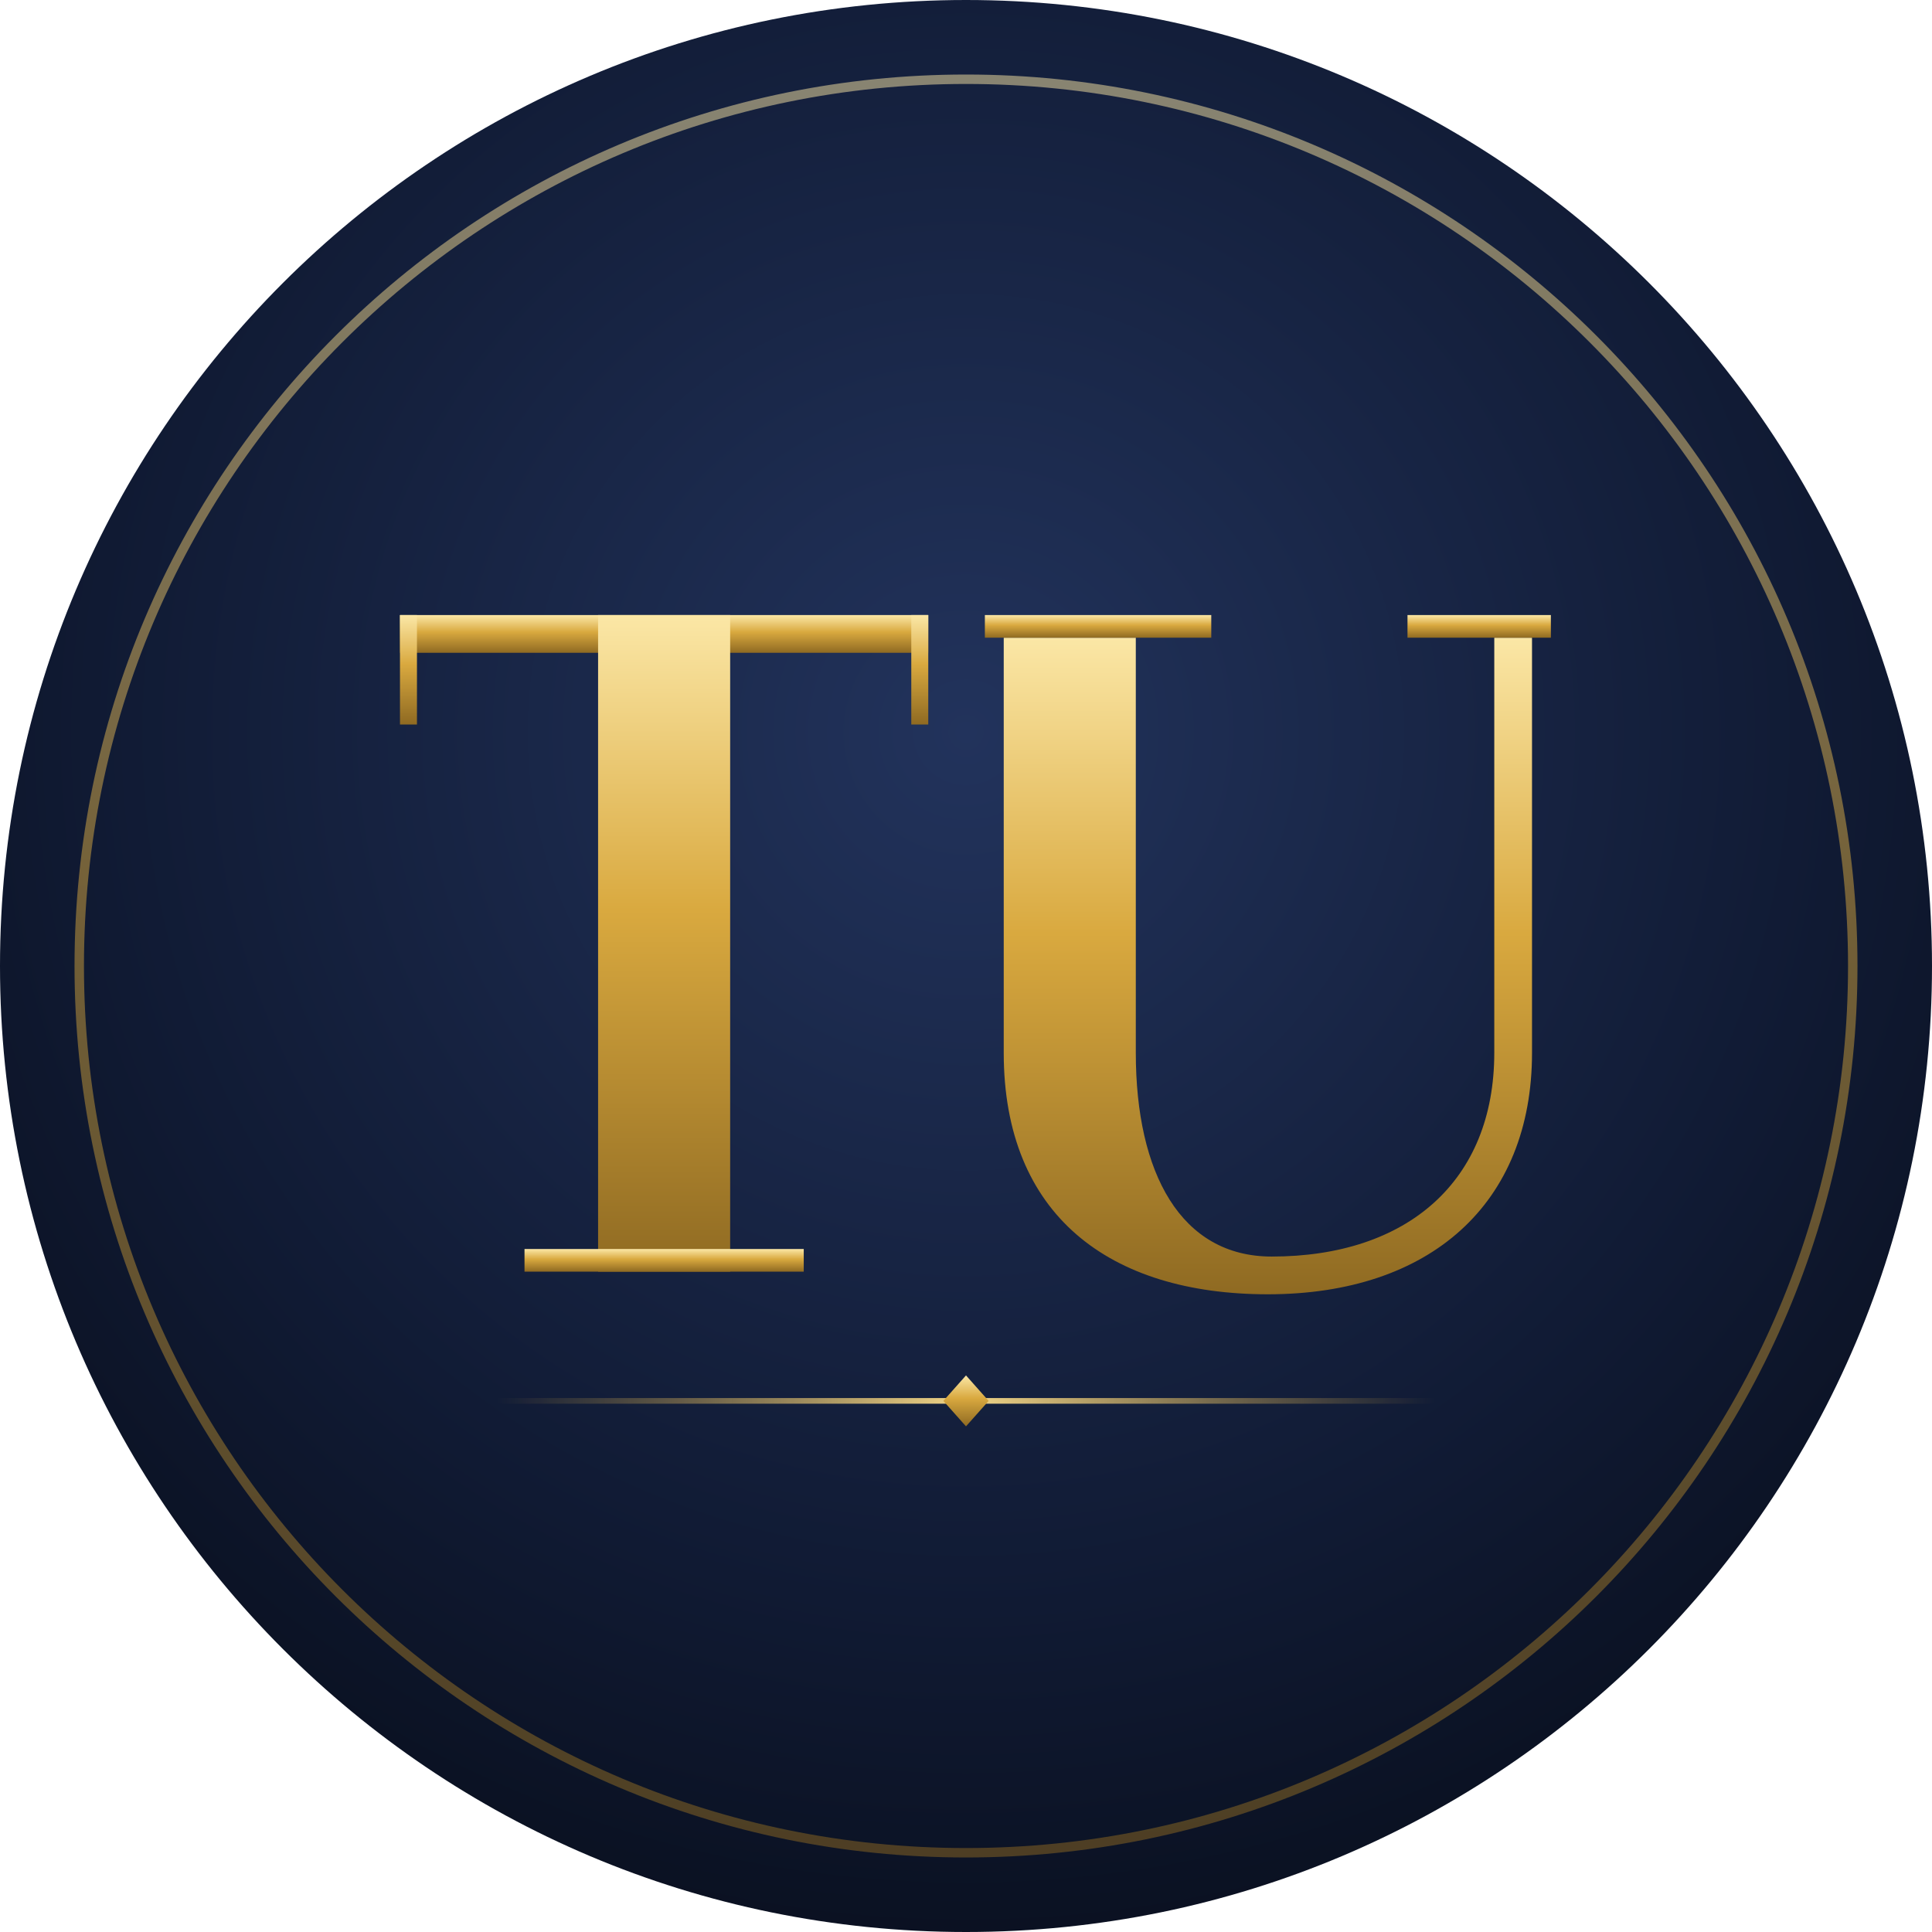
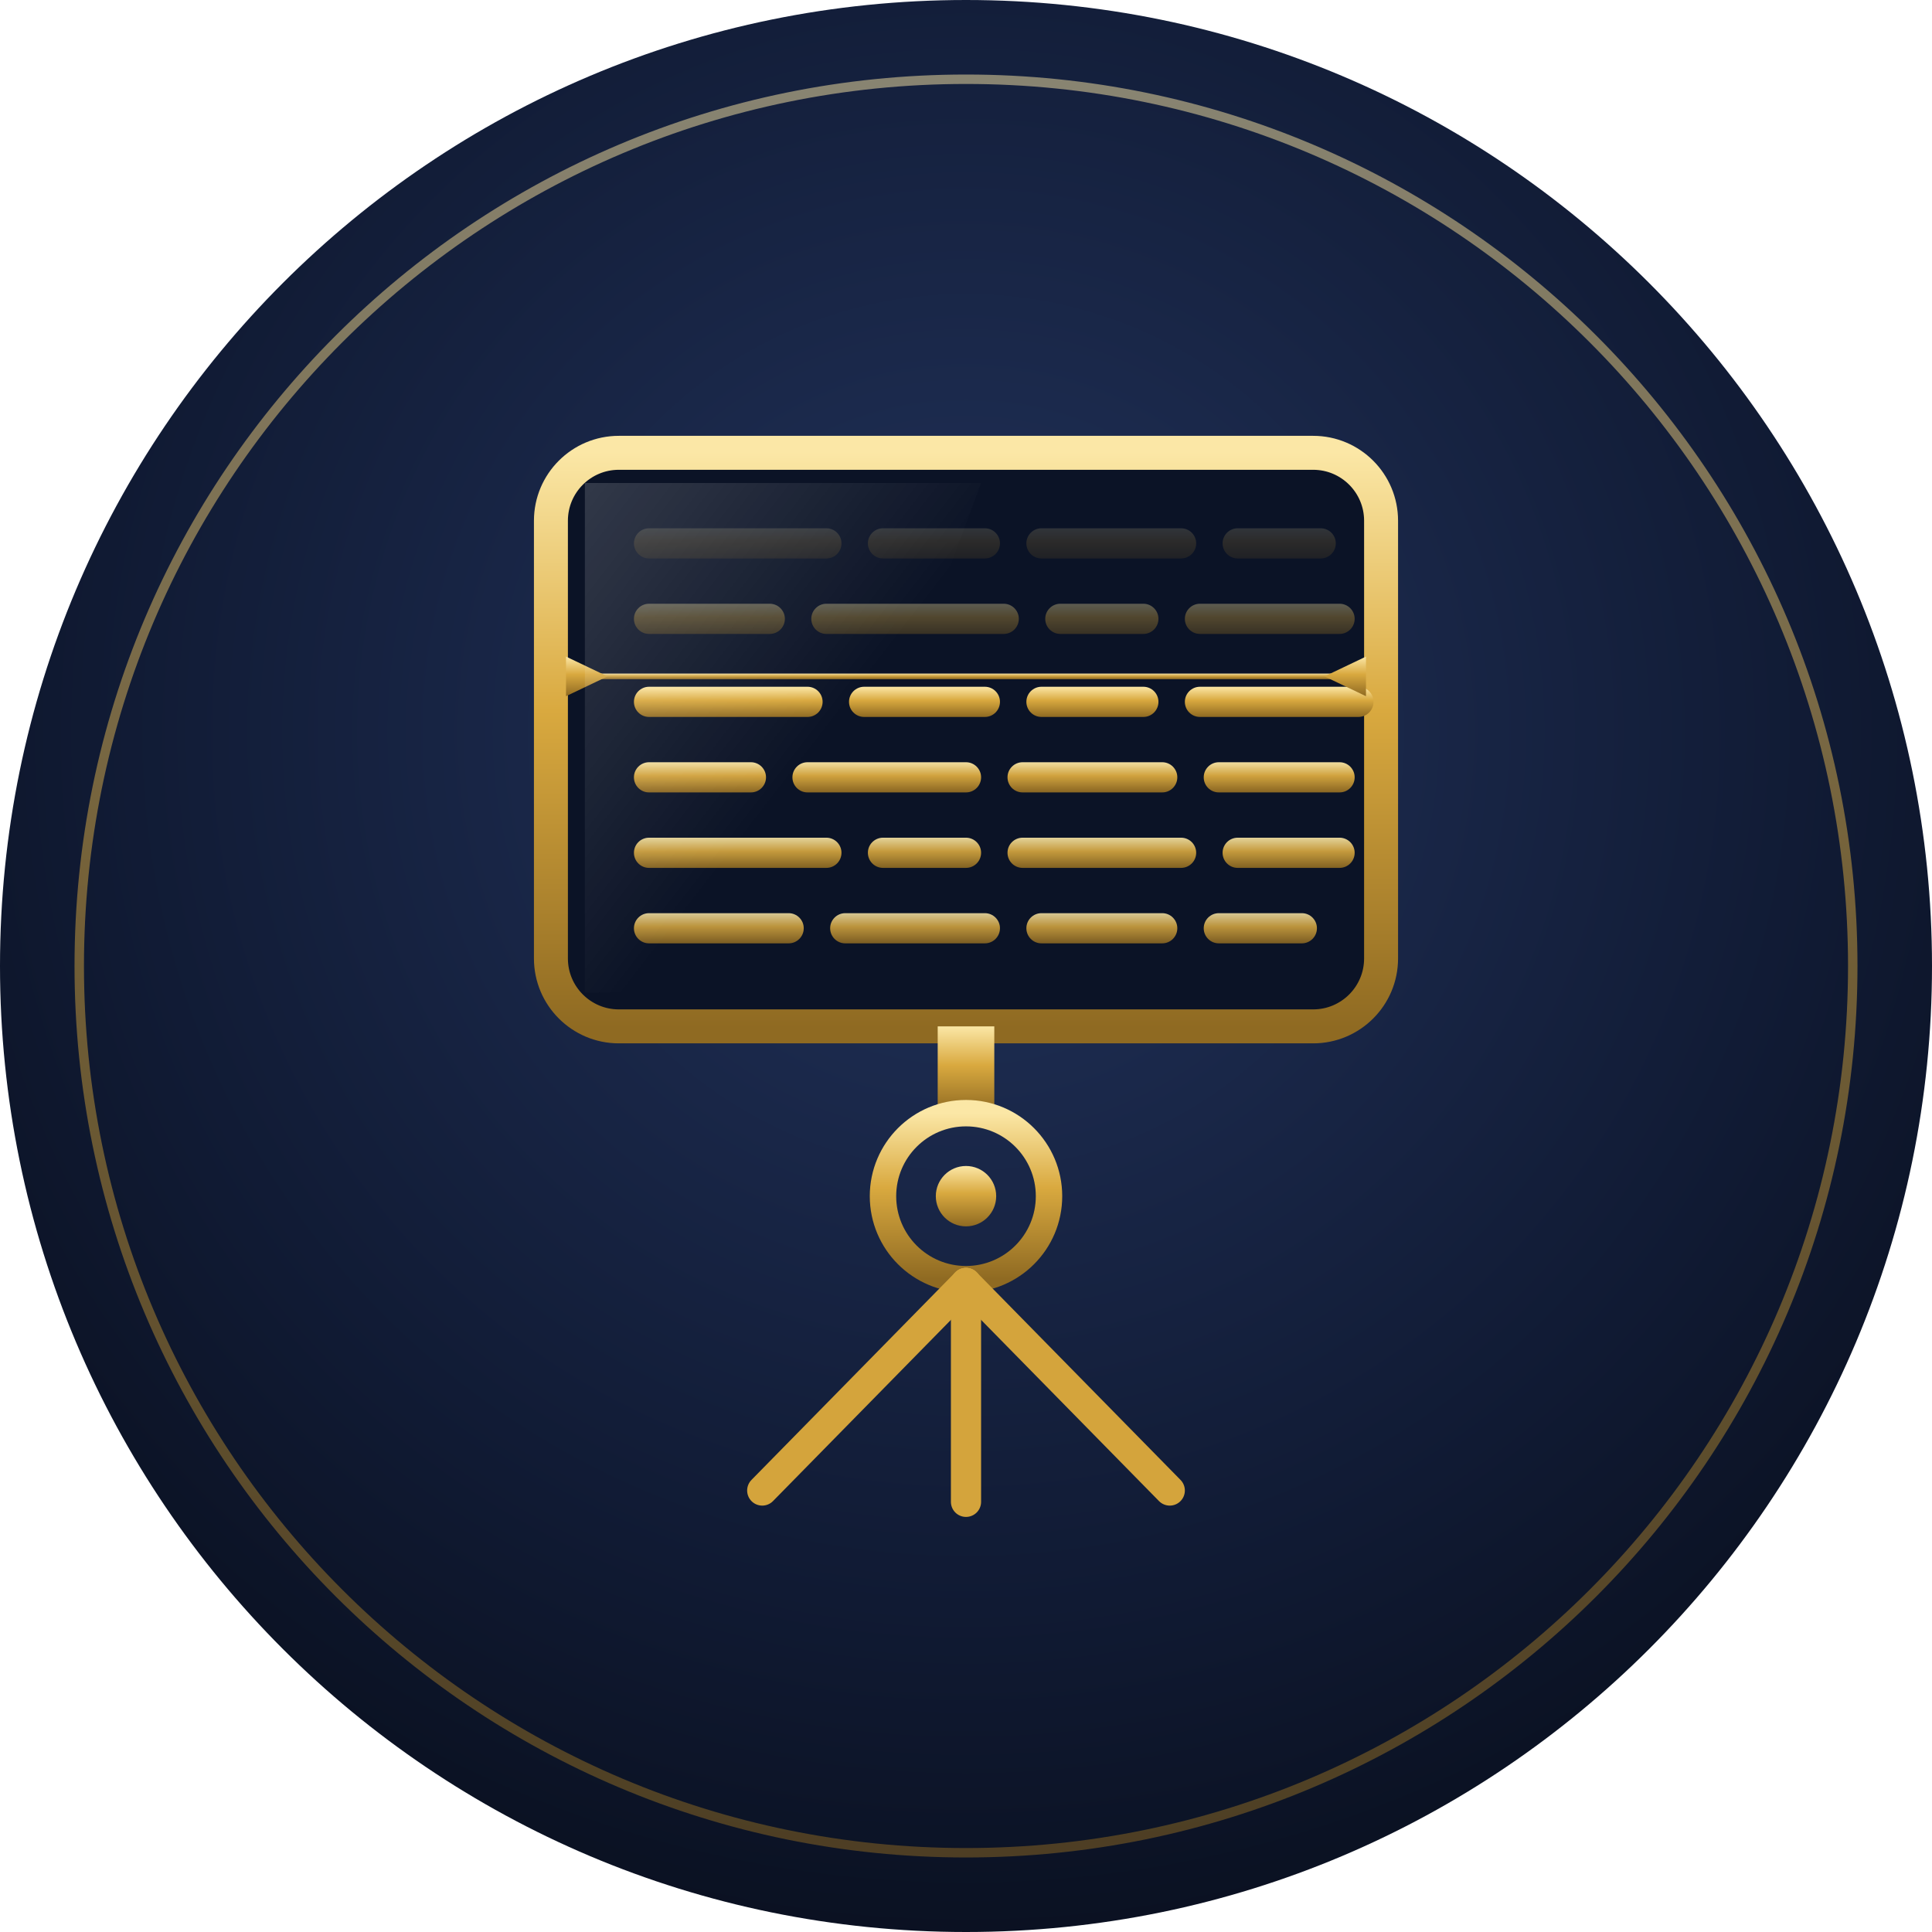
<svg xmlns="http://www.w3.org/2000/svg" viewBox="0 0 1024 1024">
  <defs>
    <linearGradient id="g" x1="0" y1="0" x2="0" y2="1">
      <stop offset="0" stop-color="#fbe7a6" />
      <stop offset=".45" stop-color="#d9a93f" />
      <stop offset="1" stop-color="#8f6a22" />
    </linearGradient>
    <radialGradient id="bg" cx="50%" cy="38%" r="75%">
      <stop offset="0" stop-color="#22335c" />
      <stop offset=".6" stop-color="#101a33" />
      <stop offset="1" stop-color="#060a14" />
    </radialGradient>
    <linearGradient id="gl" x1="0" y1="0" x2="1" y2="0">
      <stop offset="0" stop-color="#d9a93f" stop-opacity="0" />
      <stop offset=".5" stop-color="#f3d78a" />
      <stop offset="1" stop-color="#d9a93f" stop-opacity="0" />
    </linearGradient>
+     <linearGradient id="gl2" x1="0" y1="0" x2="1" y2="1">
+       <stop offset="0" stop-color="#ffffff" stop-opacity=".16" />
+       <stop offset=".55" stop-color="#ffffff" stop-opacity="0" />
+     </linearGradient>
  </defs>
  <clipPath id="c">
    <circle cx="512" cy="512" r="512" />
  </clipPath>
  <g clip-path="url(#c)">
    <rect width="1024" height="1024" fill="url(#bg)" />
    <circle cx="512" cy="512" r="470" fill="none" stroke="url(#g)" stroke-width="5" opacity=".5" />
-     <g fill="url(#g)">
-       <g transform="translate(212,326)">
-         <rect x="0" y="0" width="280" height="20" />
-         <rect x="0" y="0" width="9" height="58" />
-         <rect x="271" y="0" width="9" height="58" />
-         <rect x="105" y="0" width="70" height="348" />
-         <rect x="66" y="336" width="148" height="12" />
+     <g transform="translate(0,-22)">
+       <g fill="url(#g)">
+         <rect x="292" y="262" width="440" height="304" rx="36" fill="#0b1326" stroke="url(#g)" stroke-width="18" />
+         <rect x="336" y="302" width="110" height="16" rx="8" opacity="0.16" />
+         <rect x="460" y="302" width="70" height="16" rx="8" opacity="0.16" />
+         <rect x="544" y="302" width="90" height="16" rx="8" opacity="0.16" />
+         <rect x="648" y="302" width="60" height="16" rx="8" opacity="0.16" />
+         <rect x="336" y="342" width="80" height="16" rx="8" opacity="0.34" />
+         <rect x="430" y="342" width="110" height="16" rx="8" opacity="0.34" />
+         <rect x="554" y="342" width="60" height="16" rx="8" opacity="0.34" />
+         <rect x="628" y="342" width="90" height="16" rx="8" opacity="0.34" />
+         <rect x="336" y="386" width="100" height="16" rx="8" opacity="1" />
+         <rect x="450" y="386" width="80" height="16" rx="8" opacity="1" />
+         <rect x="544" y="386" width="70" height="16" rx="8" opacity="1" />
+         <rect x="628" y="386" width="100" height="16" rx="8" opacity="1" />
+         <rect x="336" y="426" width="70" height="16" rx="8" opacity="0.95" />
+         <rect x="420" y="426" width="100" height="16" rx="8" opacity="0.95" />
+         <rect x="534" y="426" width="90" height="16" rx="8" opacity="0.95" />
+         <rect x="638" y="426" width="80" height="16" rx="8" opacity="0.95" />
+         <rect x="336" y="466" width="110" height="16" rx="8" opacity="0.9" />
+         <rect x="460" y="466" width="60" height="16" rx="8" opacity="0.9" />
+         <rect x="534" y="466" width="100" height="16" rx="8" opacity="0.9" />
+         <rect x="648" y="466" width="70" height="16" rx="8" opacity="0.9" />
+         <rect x="336" y="506" width="90" height="16" rx="8" opacity="0.85" />
+         <rect x="440" y="506" width="90" height="16" rx="8" opacity="0.85" />
+         <rect x="544" y="506" width="80" height="16" rx="8" opacity="0.85" />
+         <rect x="638" y="506" width="60" height="16" rx="8" opacity="0.85" />
+         <rect x="318" y="379" width="388" height="3" opacity=".95" />
+         <path d="M300,370 L322,380.5 L300,391Z" />
+         <path d="M724,370 L702,380.5 L724,391Z" />
+         <rect x="497" y="566" width="30" height="46" />
+         <circle cx="512" cy="656" r="44" fill="none" stroke="url(#g)" stroke-width="14" />
+         <circle cx="512" cy="656" r="16" />
      </g>
-       <g transform="translate(532,326)">
-         <path d="M0,12V232C0,318 56,360 140,360C226,360 280,312 280,232V12H260V232C260,300 214,340 142,340C94,340 70,296 70,232V12Z" />
-         <rect x="-10" y="0" width="120" height="12" />
-         <rect x="214" y="0" width="76" height="12" />
+       <path d="M310,278 L520,278 L420,548 L310,548Z" fill="url(#gl2)" />
+       <g stroke="#d4a43c" stroke-width="16" stroke-linecap="round" fill="none">
+         <path d="M512,702 L404,812" />
+         <path d="M512,702 L512,818" />
+         <path d="M512,702 L620,812" />
      </g>
-     </g>
-     <g>
-       <rect x="262" y="741" width="500" height="3" fill="url(#gl)" />
-       <path d="M512,729 L524,742.5 L512,756 L500,742.5Z" fill="url(#g)" />
    </g>
  </g>
</svg>
